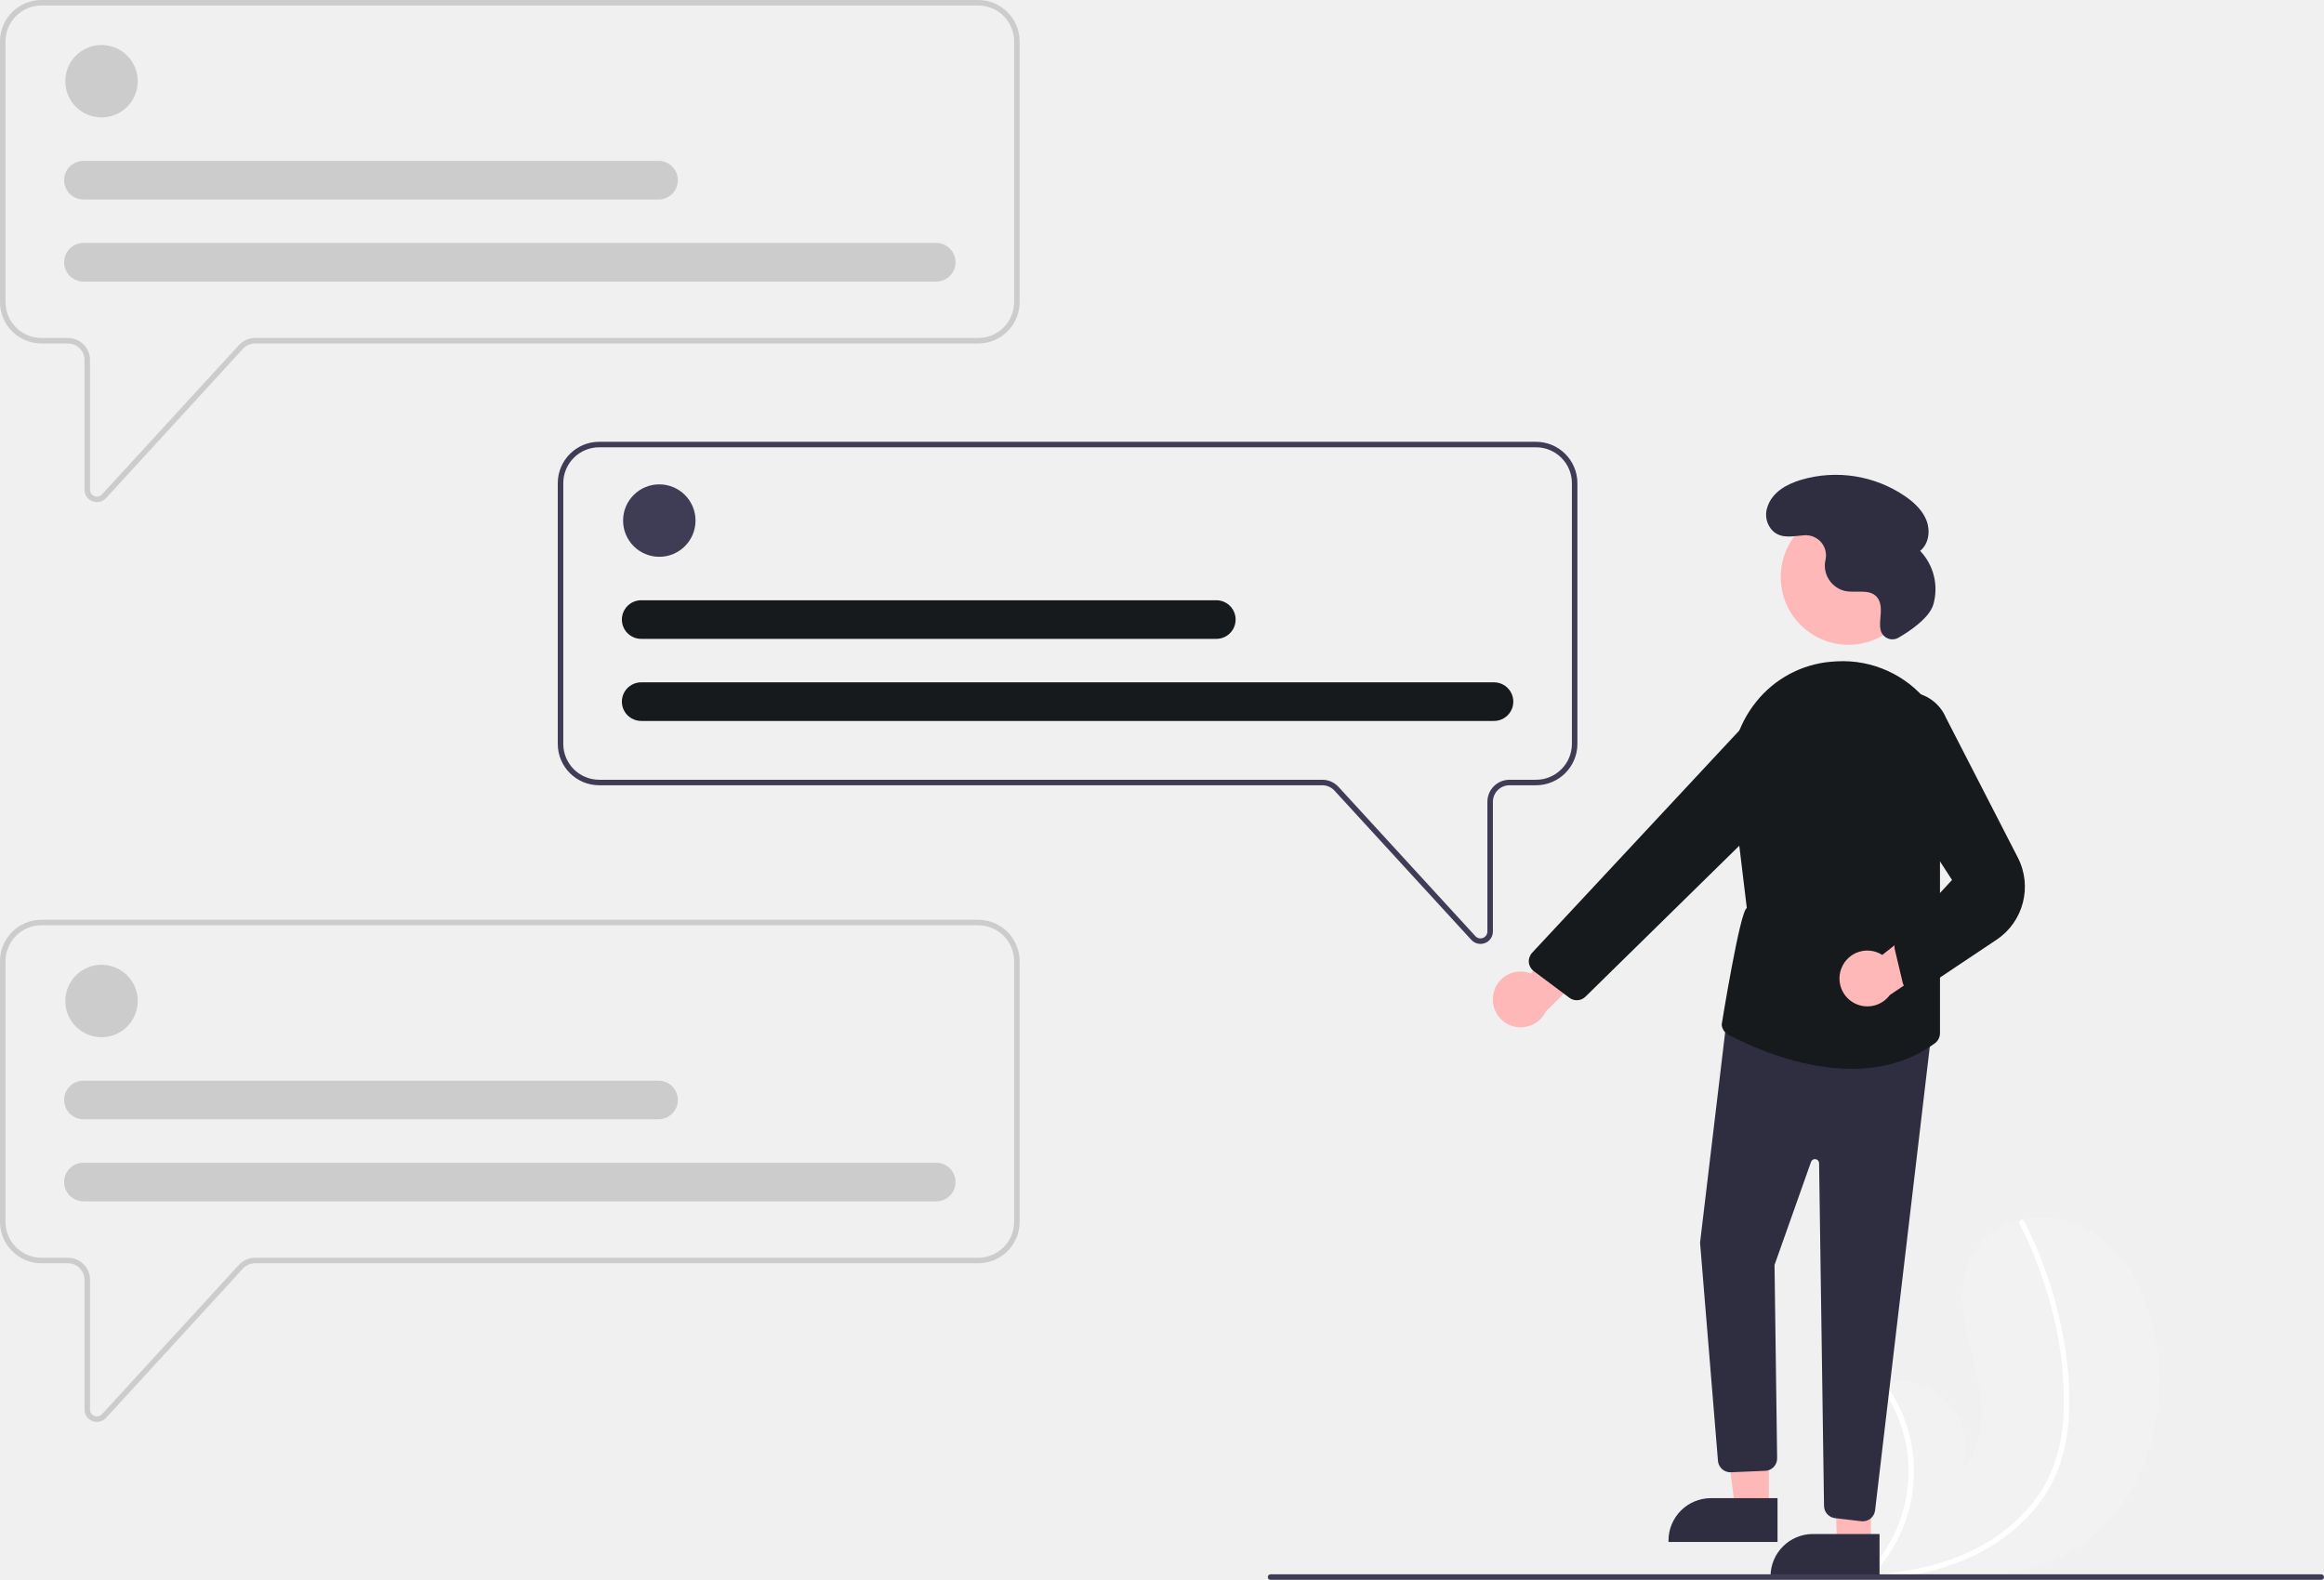
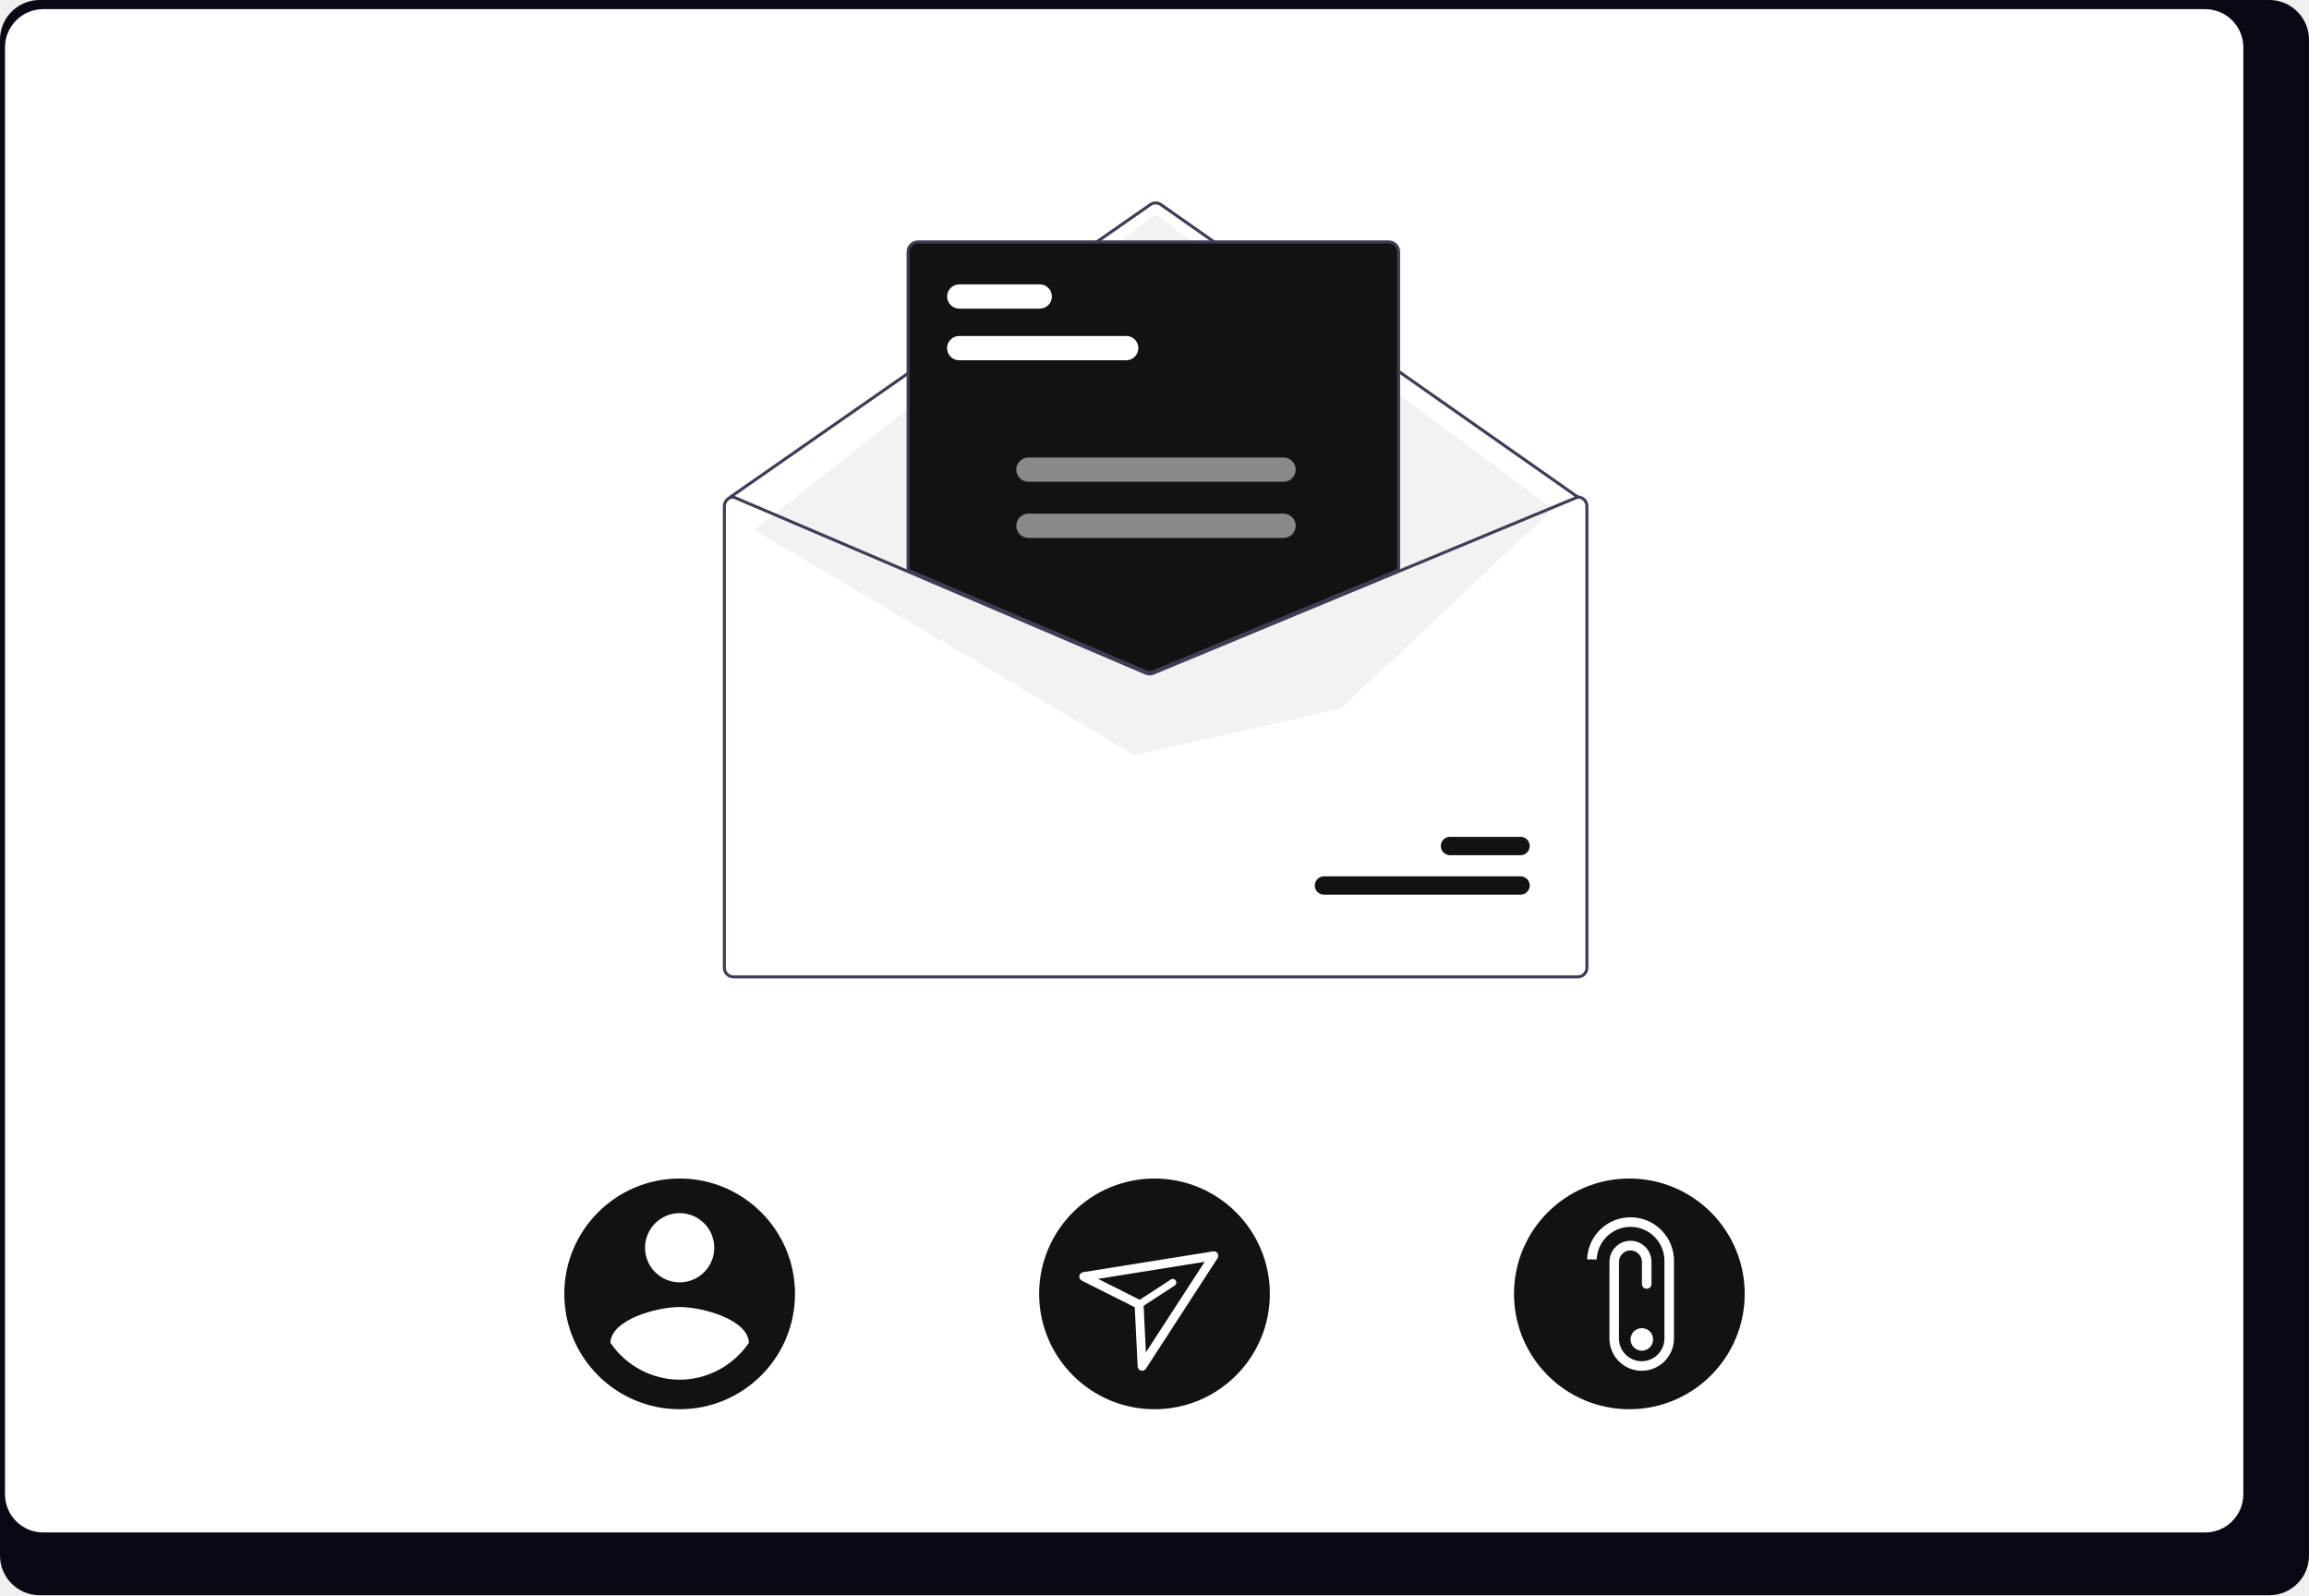
- <svg xmlns="http://www.w3.org/2000/svg" data-name="Layer 1" width="842.73" height="573" viewBox="0 0 842.73 573">
-   <path d="M934.654,722.905c-18.901,13.616-43.394,14.3-67.07,12.627-3.306-.233-6.589-.507-9.841-.802-.02-.005-.045-.003-.065-.008-.156-.015-.313-.03-.462-.039-.671-.063-1.343-.126-2.008-.189l.157.3.493.93c-.177-.311-.354-.616-.531-.927-.052-.093-.111-.186-.162-.28-6.133-10.673-12.217-21.738-13.768-33.926-1.604-12.65,2.904-26.974,14.037-33.192a22.467,22.467,0,0,1,4.61-1.931c.666-.202,1.341-.366,2.023-.512A24.081,24.081,0,0,1,890.07,696.26c9.439-9.679,7.678-25.381,4.422-38.504-3.262-13.123-7.212-27.725-.576-39.512,3.689-6.561,10.175-10.631,17.454-12.271.223-.048.446-.096.67-.138a35.144,35.144,0,0,1,25.249,4.424c13.919,8.771,21.068,25.401,23.388,41.692C964.416,678.167,956.143,707.423,934.654,722.905Z" transform="translate(-178.635 -163.5)" fill="#f2f2f2" />
-   <path d="M928.552,680.882a59.742,59.742,0,0,1-4.123,16.835,51.875,51.875,0,0,1-8.054,13.156,66.465,66.465,0,0,1-25.531,18.409,95.659,95.659,0,0,1-23.26,6.25c-3.306-.233-6.589-.507-9.841-.802-.02-.005-.045-.003-.065-.008-.156-.015-.313-.03-.462-.039-.671-.063-1.343-.126-2.008-.189l.157.3.493.93c-.177-.311-.354-.616-.531-.927-.052-.093-.111-.186-.162-.28a52.878,52.878,0,0,0,14.82-46.256,53.331,53.331,0,0,0-9.94-22.792c.666-.202,1.341-.366,2.023-.512a55.293,55.293,0,0,1,5.044,8.354,54.18,54.18,0,0,1,4.674,33.706,55.393,55.393,0,0,1-14.034,27.629c.631-.044,1.269-.096,1.893-.153,11.818-1.001,23.613-3.542,34.332-8.746A61.833,61.833,0,0,0,917.138,706.74c6.492-8.953,9.353-19.723,9.844-30.669a129.429,129.429,0,0,0-3.674-35.039,147.068,147.068,0,0,0-12.358-33.663,1.057,1.057,0,0,1,.42-1.396.899.899,0,0,1,.67-.138.783.783,0,0,1,.517.443c.676,1.319,1.339,2.638,1.977,3.973a148.738,148.738,0,0,1,11.644,34.924C928.527,656.827,929.781,669.016,928.552,680.882Z" transform="translate(-178.635 -163.5)" fill="#fff" />
-   <path d="M213.795,345.626a4.535,4.535,0,0,1-1.645-.311,4.475,4.475,0,0,1-2.87-4.196v-47.033a6.012,6.012,0,0,0-6.005-6.005h-9.631A15.026,15.026,0,0,1,178.635,273.072v-94.562A15.026,15.026,0,0,1,193.644,163.5H533.37a15.026,15.026,0,0,1,15.009,15.009v94.562a15.026,15.026,0,0,1-15.009,15.009H271.15a6.021,6.021,0,0,0-4.427,1.947l-49.622,54.133A4.476,4.476,0,0,1,213.795,345.626ZM193.644,165.5A13.024,13.024,0,0,0,180.635,178.509v94.562a13.024,13.024,0,0,0,13.009,13.009h9.631a8.014,8.014,0,0,1,8.005,8.005v47.033a2.503,2.503,0,0,0,4.347,1.691l49.622-54.133a8.026,8.026,0,0,1,5.901-2.596H533.37a13.024,13.024,0,0,0,13.009-13.009v-94.562A13.024,13.024,0,0,0,533.37,165.5Z" transform="translate(-178.635 -163.5)" fill="#ccc" />
-   <circle cx="36.816" cy="29.456" r="13.134" fill="#ccc" />
-   <path d="M518.047,265.63H208.967a7.005,7.005,0,1,1,0-14.009H518.047a7.005,7.005,0,1,1,0,14.009Z" transform="translate(-178.635 -163.5)" fill="#ccc" />
-   <path d="M417.355,235.86H208.967a7.005,7.005,0,1,1,0-14.009H417.355a7.005,7.005,0,1,1,0,14.009Z" transform="translate(-178.635 -163.5)" fill="#ccc" />
-   <path d="M213.795,679.222a4.535,4.535,0,0,1-1.645-.311,4.475,4.475,0,0,1-2.87-4.196v-47.033a6.012,6.012,0,0,0-6.005-6.005h-9.631A15.026,15.026,0,0,1,178.635,606.668v-94.562a15.026,15.026,0,0,1,15.009-15.009H533.37a15.026,15.026,0,0,1,15.009,15.009V606.668a15.026,15.026,0,0,1-15.009,15.009H271.15a6.021,6.021,0,0,0-4.427,1.947l-49.622,54.133A4.476,4.476,0,0,1,213.795,679.222Zm-20.151-180.126A13.024,13.024,0,0,0,180.635,512.105V606.668a13.024,13.024,0,0,0,13.009,13.009h9.631a8.014,8.014,0,0,1,8.005,8.005v47.033a2.503,2.503,0,0,0,4.347,1.691l49.622-54.133a8.026,8.026,0,0,1,5.901-2.596H533.37A13.024,13.024,0,0,0,546.379,606.668v-94.562a13.024,13.024,0,0,0-13.009-13.009Z" transform="translate(-178.635 -163.5)" fill="#ccc" />
-   <path d="M715.478,505.857a4.475,4.475,0,0,1-3.307-1.464l-49.622-54.133a6.02,6.02,0,0,0-4.426-1.947H395.903a15.026,15.026,0,0,1-15.009-15.009v-94.562a15.026,15.026,0,0,1,15.009-15.009H735.629a15.026,15.026,0,0,1,15.009,15.009v94.562a15.026,15.026,0,0,1-15.009,15.009h-9.631a6.012,6.012,0,0,0-6.005,6.005v47.033a4.474,4.474,0,0,1-2.87,4.196A4.526,4.526,0,0,1,715.478,505.857Zm-319.575-180.126a13.024,13.024,0,0,0-13.009,13.009v94.562a13.024,13.024,0,0,0,13.009,13.009H658.123a8.024,8.024,0,0,1,5.9,2.596l49.622,54.133a2.503,2.503,0,0,0,4.347-1.691V454.317a8.014,8.014,0,0,1,8.005-8.005h9.631a13.024,13.024,0,0,0,13.009-13.009v-94.562a13.024,13.024,0,0,0-13.009-13.009Z" transform="translate(-178.635 -163.5)" fill="#3f3d56" />
-   <circle cx="36.816" cy="363.053" r="13.134" fill="#ccc" />
-   <path d="M518.047,599.226H208.967a7.005,7.005,0,1,1,0-14.009H518.047a7.005,7.005,0,1,1,0,14.009Z" transform="translate(-178.635 -163.5)" fill="#ccc" />
-   <path d="M417.355,569.456H208.967a7.005,7.005,0,1,1,0-14.009H417.355a7.005,7.005,0,1,1,0,14.009Z" transform="translate(-178.635 -163.5)" fill="#ccc" />
-   <circle cx="239.075" cy="188.812" r="13.134" fill="#3f3d56" />
-   <path d="M720.306,424.985H411.226a7.005,7.005,0,1,1,0-14.009H720.306a7.005,7.005,0,1,1,0,14.009Z" transform="translate(-178.635 -163.5)" fill="#171a1d" />
-   <path d="M619.614,395.215H411.226a7.005,7.005,0,1,1,0-14.009H619.614a7.005,7.005,0,1,1,0,14.009Z" transform="translate(-178.635 -163.5)" fill="#171a1d" />
-   <path d="M720.171,523.859a10.056,10.056,0,0,1,13.594-7.277l23.459-26.956,4.983,17.889-23.041,22.856a10.11,10.11,0,0,1-18.995-6.511Z" transform="translate(-178.635 -163.5)" fill="#ffb8b8" />
-   <circle cx="670.29" cy="209.301" r="24.561" fill="#ffb8b8" />
-   <polygon points="641.436 547.373 629.177 547.372 623.344 500.084 641.439 500.085 641.436 547.373" fill="#ffb8b8" />
-   <path d="M823.198,722.757l-39.531-.001v-.5a15.386,15.386,0,0,1,15.386-15.386h.001l24.144.001Z" transform="translate(-178.635 -163.5)" fill="#2f2e41" />
-   <polygon points="678.436 560.373 666.177 560.372 664.479 514.214 678.439 513.085 678.436 560.373" fill="#ffb8b8" />
-   <path d="M860.198,735.757l-39.531-.001v-.5a15.386,15.386,0,0,1,15.386-15.386h.001l24.144.001Z" transform="translate(-178.635 -163.5)" fill="#2f2e41" />
-   <path d="M853.584,715.243l-9.547-1.124a4.512,4.512,0,0,1-3.974-4.404l-1.789-124.339a1.5,1.5,0,0,0-2.914-.479L822.115,622.297l.947,70.102a4.498,4.498,0,0,1-4.229,4.553l-12.464.529a4.527,4.527,0,0,1-4.744-3.925l-6.51-79.301-.004-.05,9.877-82.819,74.183,5.367L858.579,711.302a4.507,4.507,0,0,1-4.466,3.973A4.4,4.4,0,0,1,853.584,715.243Z" transform="translate(-178.635 -163.5)" fill="#2f2e41" />
-   <path d="M805.306,538.728a4.473,4.473,0,0,1-2.355-3.618s6.671-41.484,9.115-42.263l-5.349-44.363a40.909,40.909,0,0,1,8.781-30.49A39.013,39.013,0,0,1,842.53,403.511q1.121-.101,2.23-.154a39.369,39.369,0,0,1,33.134,15.082,40.12,40.12,0,0,1,7.219,36.406l-3,10.439v72.956a4.555,4.555,0,0,1-1.862,3.653c-9.341,6.855-19.897,9.279-30.156,9.279C830.686,551.173,812.34,542.493,805.306,538.728Z" transform="translate(-178.635 -163.5)" fill="#171a1d" />
-   <path d="M747.716,525.377,734.814,515.729a4.499,4.499,0,0,1-.597-6.672l76.863-82.474A15.053,15.053,0,0,1,830.601,424.507l0.0 0a14.978,14.978,0,0,1,1.925,22.976L753.563,524.985a4.472,4.472,0,0,1-5.362.709A4.621,4.621,0,0,1,747.716,525.377Z" transform="translate(-178.635 -163.5)" fill="#171a1d" />
-   <path d="M846.465,514.457A10.056,10.056,0,0,1,861.18,509.85l28.086-22.094,1.55,18.505L863.907,524.405a10.11,10.11,0,0,1-17.442-9.948Z" transform="translate(-178.635 -163.5)" fill="#ffb8b8" />
-   <path d="M871.604,523.082a4.464,4.464,0,0,1-3.023-3.249l-2.837-11.916a4.437,4.437,0,0,1,1.65-4.612l19.089-20.645-28.079-43.296a15.248,15.248,0,0,1-.462-18.626,15.242,15.242,0,0,1,26.295,2.994l26.104,50.811a23.118,23.118,0,0,1-7.721,29.795L875.944,522.158a4.461,4.461,0,0,1-2.97,1.137A4.549,4.549,0,0,1,871.604,523.082Z" transform="translate(-178.635 -163.5)" fill="#171a1d" />
-   <path d="M867.125,394.758a4.398,4.398,0,0,1-6.493-2.565l-.015-.061c-.5-2.044-.105-4.182.024-6.282s-.089-4.405-1.527-5.941c-2.681-2.863-7.414-1.312-11.271-2.019a9.511,9.511,0,0,1-7.453-10.117c.053-.437.136-.874.23-1.311a7.325,7.325,0,0,0-7.651-8.83c-3.893.244-8.091,1.446-11.329-1.421a8.351,8.351,0,0,1-2.053-8.992c1.812-5.321,6.997-8.129,12.135-9.685a44.588,44.588,0,0,1,37.826,5.999c3.263,2.274,6.314,5.136,7.719,8.856s.762,8.427-2.349,10.904a20.123,20.123,0,0,1,4.765,19.521C878.167,387.794,870.829,392.6,867.125,394.758Z" transform="translate(-178.635 -163.5)" fill="#2f2e41" />
-   <path d="M1021.365,735.5a1.003,1.003,0,0,1-1,1h-381a1,1,0,0,1,0-2h381A1.003,1.003,0,0,1,1021.365,735.5Z" transform="translate(-178.635 -163.5)" fill="#3f3d56" />
+ <svg xmlns="http://www.w3.org/2000/svg" width="799.468" height="552.327" viewBox="0 0 799.468 552.327" role="img" artist="Katerina Limpitsouni" source="https://undraw.co/">
+   <g transform="translate(-560.266 -263.836)">
+     <path d="M1352.3,232.384H580.059a13.747,13.747,0,0,0-13.613,13.848v524.66a13.74,13.74,0,0,0,13.613,13.819H1352.3a13.741,13.741,0,0,0,13.613-13.819V246.232a13.747,13.747,0,0,0-13.611-13.848Z" transform="translate(-6.18 31.452)" fill="#090814" />
+     <path d="M1328.244,232.384h-748.6a13.225,13.225,0,0,0-13.2,13.223V746.614a13.219,13.219,0,0,0,13.2,13.2h748.6a13.219,13.219,0,0,0,13.2-13.2V245.608a13.224,13.224,0,0,0-13.193-13.223Z" transform="translate(-4.446 34.616)" fill="#fff" />
+     <g transform="translate(-1.641 -57)">
+       <path d="M348.018,257.437,201.871,154.7,54.232,256.48l145.437,61.414Z" transform="translate(760.284 236.013)" fill="#fff" />
+       <path d="M393.726,437.164h.105l60.359,25.774L536.775,498.2a2.664,2.664,0,0,0,2.04.01l85.2-35.348,61.842-25.658.095-.042h.105a3.685,3.685,0,0,1,3.68,3.68V600.682a3.684,3.684,0,0,1-3.68,3.68H393.726a3.685,3.685,0,0,1-3.68-3.68V440.844a3.684,3.684,0,0,1,3.68-3.68Z" transform="translate(421.354 55.235)" fill="#fff" />
+       <path d="M393.2,447.5a.524.524,0,0,0,.3-.094L538.909,346.143a2.637,2.637,0,0,1,3.012.005L686.283,447.409a.526.526,0,0,0,.6-.861L542.525,345.287a3.692,3.692,0,0,0-4.217-.007L392.9,446.547a.526.526,0,0,0,.3.957Z" transform="translate(421.618 45.945)" fill="#3f3d56" />
+       <path d="M338.585,260.641l-137.761-102.1L62.019,267.905l131.708,78.079,71.506-16.3Z" transform="translate(761.066 236.399)" fill="#f2f2f2" />
+       <path d="M580.146,563.346H648.2a3.18,3.18,0,1,0,.009-6.359H580.146a3.18,3.18,0,0,0-.009,6.359Z" transform="translate(440.116 67.262)" fill="#121212" />
+       <path d="M619.8,550.923h24.417a3.18,3.18,0,1,0,.009-6.359H619.8a3.18,3.18,0,0,0-.009,6.359Z" transform="translate(444.097 66.015)" fill="#121212" />
+       <path d="M532.7,506.706a3.975,3.975,0,0,0,1.508-.3l84.961-35.253V360.81a3.685,3.685,0,0,0-3.68-3.681H452.5a3.685,3.685,0,0,0-3.68,3.68V471.235l.16.068,82.169,35.09a4,4,0,0,0,1.554.313Z" transform="translate(427.253 47.201)" fill="#121212" />
+       <path d="M531.066,506.659l-82.488-35.227v-110.6a3.948,3.948,0,0,1,3.943-3.943H615.513a3.948,3.948,0,0,1,3.943,3.943V471.357l-85.124,35.321A4.275,4.275,0,0,1,531.066,506.659Zm87.339-145.825a2.9,2.9,0,0,0-2.892-2.892H452.521a2.9,2.9,0,0,0-2.892,2.892v109.9l81.848,34.953a3.217,3.217,0,0,0,2.454.015L618.4,470.655Z" transform="translate(427.229 47.177)" fill="#3f3d56" />
+       <path d="M390.762,440.844V600.682a3.684,3.684,0,0,0,3.68,3.68H686.776a3.685,3.685,0,0,0,3.681-3.68V440.844a3.685,3.685,0,0,0-3.68-3.68h-.105l-.094.042-61.842,25.658-85.2,35.348a2.664,2.664,0,0,1-2.04-.01l-82.584-35.264-60.359-25.774h-.105A3.684,3.684,0,0,0,390.762,440.844Zm1.052,0a2.637,2.637,0,0,1,2.524-2.629l60.57,25.863,82.169,35.091a3.744,3.744,0,0,0,2.86.016L624.734,464l62.142-25.784a2.635,2.635,0,0,1,2.529,2.629V600.682a2.63,2.63,0,0,1-2.629,2.629H394.443a2.63,2.63,0,0,1-2.629-2.629Z" transform="translate(421.426 55.235)" fill="#3f3d56" />
+       <path d="M465.512,395.382h57.836a4.206,4.206,0,0,0,0-8.413H465.512a4.206,4.206,0,1,0,0,8.413Z" transform="translate(428.507 50.196)" fill="#fff" />
+       <path d="M465.544,379.137H493.41a4.206,4.206,0,0,0,0-8.413H465.544a4.206,4.206,0,0,0,0,8.413Z" transform="translate(428.51 48.565)" fill="#fff" />
+       <path d="M487.3,433.608h88.331a4.206,4.206,0,0,0,0-8.413H487.3a4.206,4.206,0,0,0,0,8.413Z" transform="translate(430.694 54.033)" fill="#fff" opacity="0.5" />
+       <path d="M487.3,451.287h88.331a4.206,4.206,0,1,0,0-8.412H487.3a4.206,4.206,0,0,0,0,8.413Z" transform="translate(430.694 55.808)" fill="#fff" opacity="0.5" />
+     </g>
+     <g transform="translate(239.135)">
+       <circle cx="39.939" cy="39.939" r="39.939" transform="translate(680.926 671.884)" fill="#121212" />
+       <path d="M556.177,73.934a1.543,1.543,0,0,0-.45,2.9l18.361,9.226,1,20.523a1.545,1.545,0,0,0,2.838.766l24.83-38.272a1.546,1.546,0,0,0-1.541-2.369l-45.047,7.208Zm19.631,9.541-14.415-7.244,36.893-5.91-20.343,31.344-.793-16.118,10.748-7a1.237,1.237,0,1,0-1.351-2.072l-10.748,7Z" transform="translate(139.947 630.394)" fill="#fff" fill-rule="evenodd" />
+     </g>
+     <g transform="translate(645.466 646.622)">
+       <path d="M224.694,123.086a39.939,39.939,0,1,0,39.937,39.939h0a39.939,39.939,0,0,0-39.939-39.939Zm0,11.981a11.981,11.981,0,1,1-11.981,11.981h0a11.981,11.981,0,0,1,11.981-11.981Zm0,57.68a29.1,29.1,0,0,1-23.963-12.789c.192-7.988,15.976-12.385,23.963-12.385s23.771,4.4,23.963,12.385a29.142,29.142,0,0,1-23.963,12.789Z" transform="translate(-74.569 -97.824)" fill="#121212" />
+     </g>
+     <g transform="translate(63.517)">
+       <circle cx="39.939" cy="39.939" r="39.939" transform="translate(1020.955 671.884)" fill="#121212" />
+       <g transform="translate(-140.988 64.501)">
+         <path d="M545.017,221.925V195.34a15.041,15.041,0,0,0-30.074-.662h3.31a11.747,11.747,0,0,1,11.721-11.287h.172a11.756,11.756,0,0,1,11.563,11.926v26.822a7.879,7.879,0,0,1-7.867,7.774h-.1a7.882,7.882,0,0,1-7.772-7.985l.018-26.406a3.964,3.964,0,1,1,7.928-.026v7.672a1.655,1.655,0,1,0,3.31,0v-7.7a7.272,7.272,0,1,0-14.545.025l-.017,26.413a11.191,11.191,0,0,0,11.041,11.313h.138a11.194,11.194,0,0,0,11.175-11.051C545.018,222.084,545.018,222,545.017,221.925Z" transform="translate(672.318 440.728)" fill="#fff" />
+         <circle cx="3.904" cy="3.904" r="3.904" transform="translate(1202.3 659.185)" fill="#fff" />
+       </g>
+     </g>
+   </g>
</svg>
